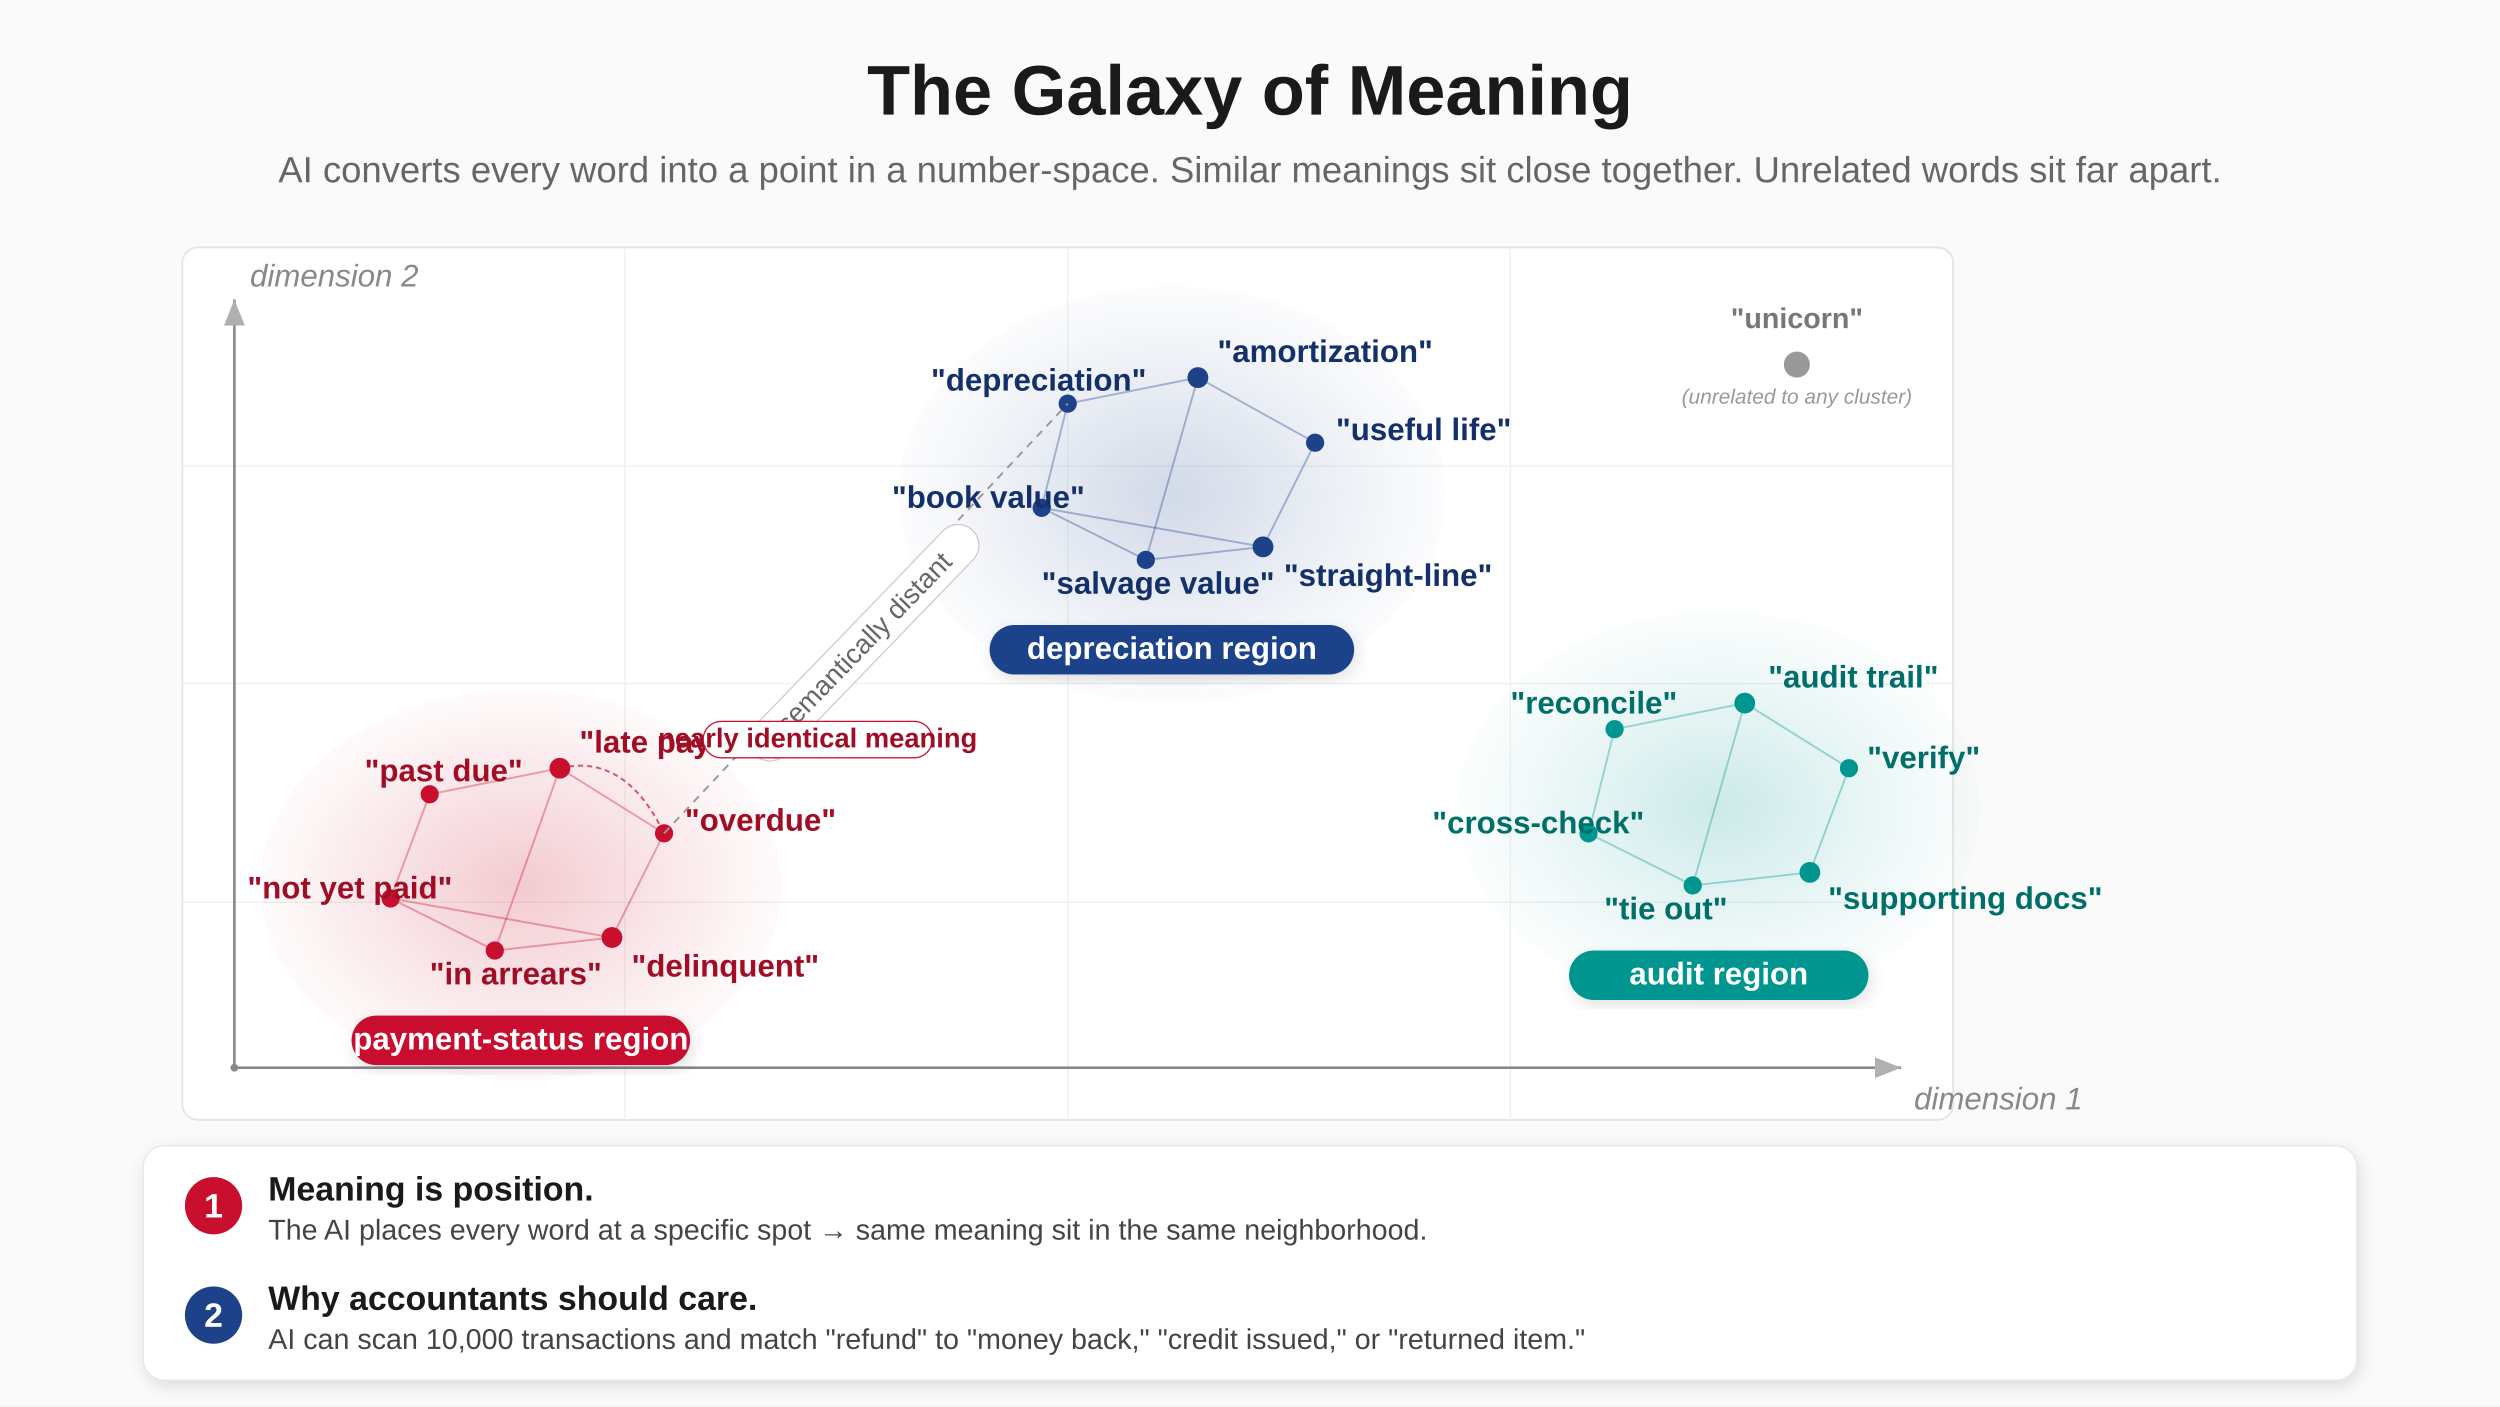
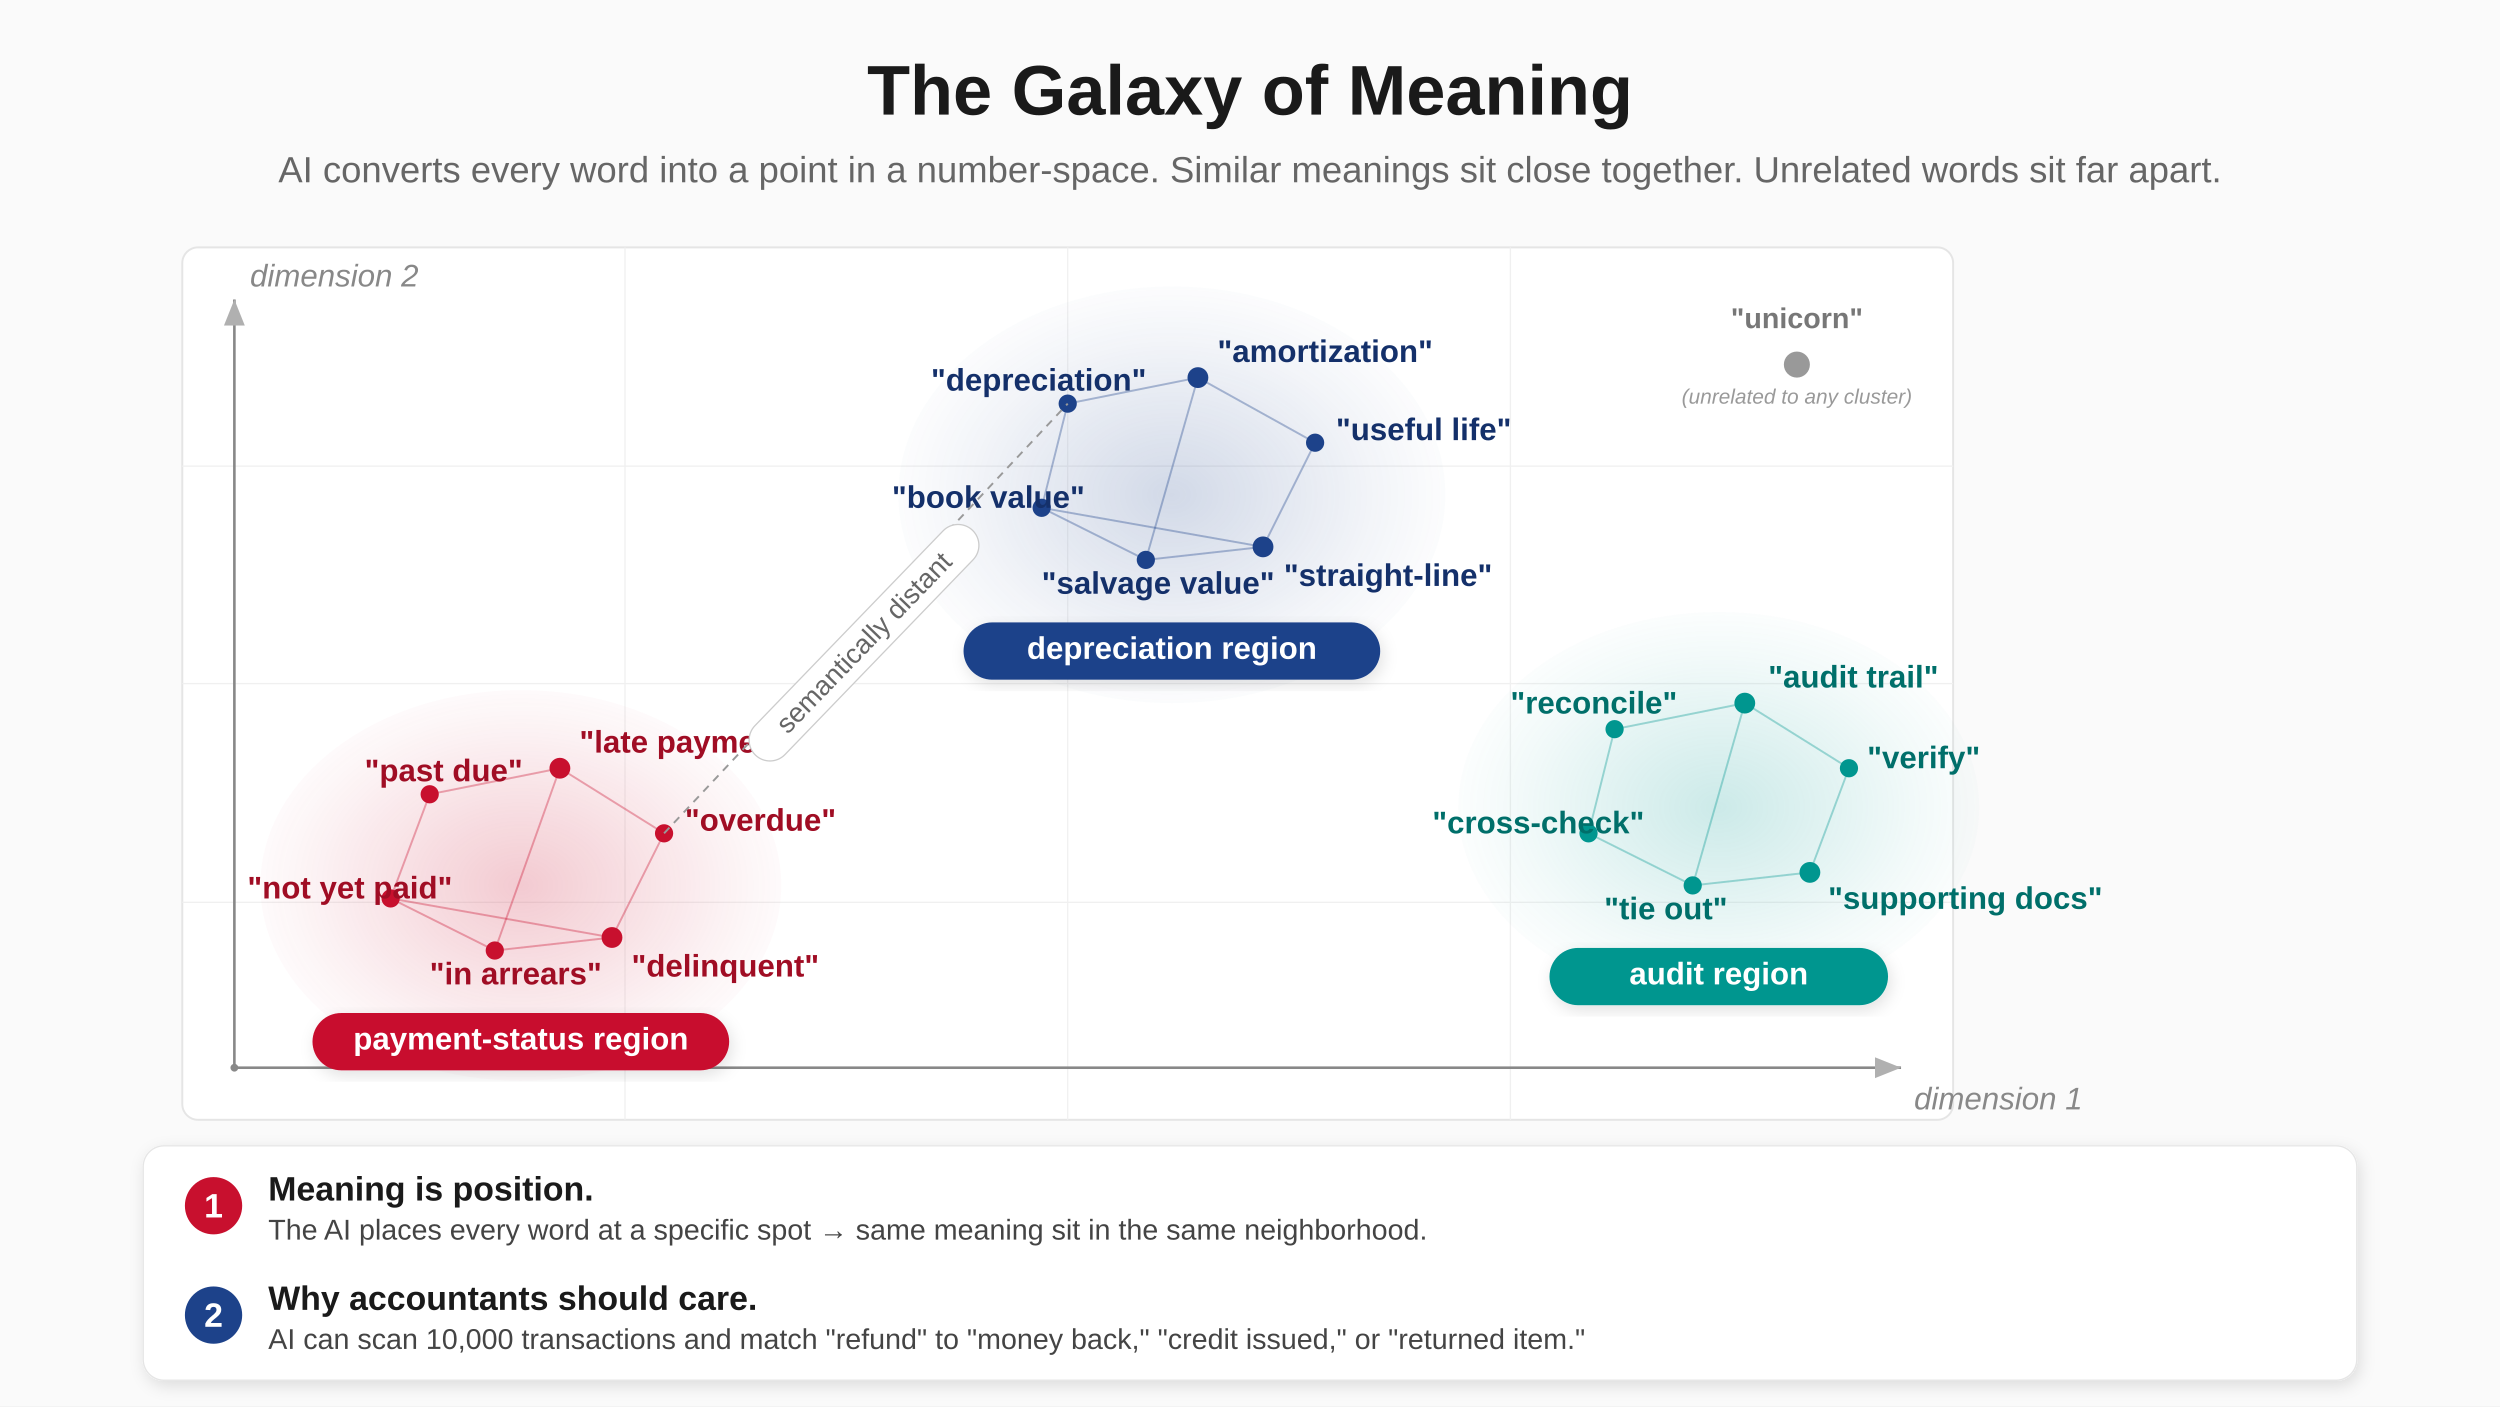
<svg xmlns="http://www.w3.org/2000/svg" viewBox="0 0 1920 1080" font-family="Montserrat, Arial, sans-serif">
  <defs>
    <filter id="shadow" x="-20%" y="-20%" width="140%" height="140%">
      <feDropShadow dx="2" dy="4" stdDeviation="6" flood-opacity="0.12" />
    </filter>
    <radialGradient id="clusterRed" cx="50%" cy="50%" r="55%">
      <stop offset="0%" stop-color="#C8102E" stop-opacity="0.22" />
      <stop offset="70%" stop-color="#C8102E" stop-opacity="0.06" />
      <stop offset="100%" stop-color="#C8102E" stop-opacity="0" />
    </radialGradient>
    <radialGradient id="clusterNavy" cx="50%" cy="50%" r="55%">
      <stop offset="0%" stop-color="#1D428A" stop-opacity="0.20" />
      <stop offset="70%" stop-color="#1D428A" stop-opacity="0.05" />
      <stop offset="100%" stop-color="#1D428A" stop-opacity="0" />
    </radialGradient>
    <radialGradient id="clusterTeal" cx="50%" cy="50%" r="55%">
      <stop offset="0%" stop-color="#00968F" stop-opacity="0.20" />
      <stop offset="70%" stop-color="#00968F" stop-opacity="0.05" />
      <stop offset="100%" stop-color="#00968F" stop-opacity="0" />
    </radialGradient>
    <marker id="arrowGrey" markerWidth="10" markerHeight="8" refX="10" refY="4" orient="auto">
      <polygon points="0 0, 10 4, 0 8" fill="#B0B0B0" />
    </marker>
  </defs>
  <rect width="1920" height="1080" fill="#FAFAFA" />
  <text x="960" y="88" text-anchor="middle" font-size="54" font-weight="800" fill="#1A1A1A">The Galaxy of Meaning</text>
  <text x="960" y="140" text-anchor="middle" font-size="28" font-weight="500" fill="#666666">AI converts every word into a point in a number-space. Similar meanings sit close together. Unrelated words sit far apart.</text>
  <g>
    <rect x="140" y="190" width="1360" height="670" rx="12" fill="#FFFFFF" stroke="#E5E5E5" stroke-width="1.5" />
    <g stroke="#F0F0F0" stroke-width="1">
      <line x1="140" y1="358" x2="1500" y2="358" />
      <line x1="140" y1="525" x2="1500" y2="525" />
      <line x1="140" y1="693" x2="1500" y2="693" />
      <line x1="480" y1="190" x2="480" y2="860" />
      <line x1="820" y1="190" x2="820" y2="860" />
      <line x1="1160" y1="190" x2="1160" y2="860" />
    </g>
    <line x1="180" y1="820" x2="1460" y2="820" stroke="#888888" stroke-width="2" marker-end="url(#arrowGrey)" />
    <line x1="180" y1="820" x2="180" y2="230" stroke="#888888" stroke-width="2" marker-end="url(#arrowGrey)" />
    <text x="1470" y="852" font-size="24" font-style="italic" fill="#888">dimension 1</text>
    <text x="192" y="220" font-size="24" font-style="italic" fill="#888">dimension 2</text>
    <circle cx="180" cy="820" r="3" fill="#888" />
    <g>
      <ellipse cx="400" cy="680" rx="200" ry="150" fill="url(#clusterRed)" />
      <g stroke="#C8102E" stroke-opacity="0.35" stroke-width="1.5" fill="none">
        <line x1="330" y1="610" x2="430" y2="590" />
        <line x1="430" y1="590" x2="510" y2="640" />
        <line x1="510" y1="640" x2="470" y2="720" />
        <line x1="470" y1="720" x2="380" y2="730" />
        <line x1="380" y1="730" x2="300" y2="690" />
        <line x1="300" y1="690" x2="330" y2="610" />
        <line x1="430" y1="590" x2="380" y2="730" />
        <line x1="470" y1="720" x2="300" y2="690" />
      </g>
      <g fill="#C8102E">
        <circle cx="330" cy="610" r="7" />
        <circle cx="430" cy="590" r="8" />
        <circle cx="510" cy="640" r="7" />
        <circle cx="470" cy="720" r="8" />
        <circle cx="380" cy="730" r="7" />
        <circle cx="300" cy="690" r="7" />
      </g>
      <g font-size="24" font-weight="700" fill="#A00D24">
        <text x="280" y="600">"past due"</text>
        <text x="445" y="578">"late payment"</text>
        <text x="526" y="638">"overdue"</text>
        <text x="485" y="750">"delinquent"</text>
        <text x="330" y="756">"in arrears"</text>
        <text x="190" y="690">"not yet paid"</text>
      </g>
      <g transform="translate(400, 800)">
-         <rect x="-130" y="-20" width="260" height="38" rx="19" fill="#C8102E" filter="url(#shadow)" />
+         <rect x="-160" y="-22" width="320" height="44" rx="22" fill="#C8102E" filter="url(#shadow)" />
        <text y="6" text-anchor="middle" font-size="24" font-weight="700" fill="#FFFFFF">payment-status region</text>
      </g>
    </g>
    <g>
      <ellipse cx="900" cy="380" rx="210" ry="160" fill="url(#clusterNavy)" />
      <g stroke="#1D428A" stroke-opacity="0.35" stroke-width="1.5" fill="none">
        <line x1="820" y1="310" x2="920" y2="290" />
        <line x1="920" y1="290" x2="1010" y2="340" />
        <line x1="1010" y1="340" x2="970" y2="420" />
        <line x1="970" y1="420" x2="880" y2="430" />
        <line x1="880" y1="430" x2="800" y2="390" />
        <line x1="800" y1="390" x2="820" y2="310" />
        <line x1="920" y1="290" x2="880" y2="430" />
        <line x1="970" y1="420" x2="800" y2="390" />
      </g>
      <g fill="#1D428A">
        <circle cx="820" cy="310" r="7" />
        <circle cx="920" cy="290" r="8" />
        <circle cx="1010" cy="340" r="7" />
        <circle cx="970" cy="420" r="8" />
        <circle cx="880" cy="430" r="7" />
        <circle cx="800" cy="390" r="7" />
      </g>
      <g font-size="24" font-weight="700" fill="#14306A">
        <text x="715" y="300">"depreciation"</text>
        <text x="935" y="278">"amortization"</text>
        <text x="1026" y="338">"useful life"</text>
        <text x="986" y="450">"straight-line"</text>
        <text x="800" y="456">"salvage value"</text>
        <text x="685" y="390">"book value"</text>
      </g>
      <g transform="translate(900, 500)">
-         <rect x="-140" y="-20" width="280" height="38" rx="19" fill="#1D428A" filter="url(#shadow)" />
+         <rect x="-160" y="-22" width="320" height="44" rx="22" fill="#1D428A" filter="url(#shadow)" />
        <text y="6" text-anchor="middle" font-size="24" font-weight="700" fill="#FFFFFF">depreciation region</text>
      </g>
    </g>
    <g>
      <ellipse cx="1320" cy="620" rx="200" ry="150" fill="url(#clusterTeal)" />
      <g stroke="#00968F" stroke-opacity="0.35" stroke-width="1.5" fill="none">
        <line x1="1240" y1="560" x2="1340" y2="540" />
        <line x1="1340" y1="540" x2="1420" y2="590" />
        <line x1="1420" y1="590" x2="1390" y2="670" />
        <line x1="1390" y1="670" x2="1300" y2="680" />
        <line x1="1300" y1="680" x2="1220" y2="640" />
        <line x1="1220" y1="640" x2="1240" y2="560" />
        <line x1="1340" y1="540" x2="1300" y2="680" />
      </g>
      <g fill="#00968F">
        <circle cx="1240" cy="560" r="7" />
        <circle cx="1340" cy="540" r="8" />
        <circle cx="1420" cy="590" r="7" />
        <circle cx="1390" cy="670" r="8" />
        <circle cx="1300" cy="680" r="7" />
        <circle cx="1220" cy="640" r="7" />
      </g>
      <g font-size="24" font-weight="700" fill="#006F6A">
        <text x="1160" y="548">"reconcile"</text>
        <text x="1358" y="528">"audit trail"</text>
        <text x="1434" y="590">"verify"</text>
        <text x="1404" y="698">"supporting docs"</text>
        <text x="1232" y="706">"tie out"</text>
        <text x="1100" y="640">"cross-check"</text>
      </g>
      <g transform="translate(1320, 750)">
-         <rect x="-115" y="-20" width="230" height="38" rx="19" fill="#00968F" filter="url(#shadow)" />
+         <rect x="-130" y="-22" width="260" height="44" rx="22" fill="#00968F" filter="url(#shadow)" />
        <text y="6" text-anchor="middle" font-size="24" font-weight="700" fill="#FFFFFF">audit region</text>
      </g>
    </g>
    <g>
      <circle cx="1380" cy="280" r="10" fill="#999999" />
      <text x="1380" y="252" text-anchor="middle" font-size="22" font-weight="700" fill="#777777">"unicorn"</text>
      <text x="1380" y="310" text-anchor="middle" font-size="16" font-style="italic" fill="#999">(unrelated to any cluster)</text>
    </g>
    <g>
      <line x1="510" y1="640" x2="820" y2="310" stroke="#999999" stroke-width="1.5" stroke-dasharray="6,5" />
      <g transform="translate(665, 495) rotate(-46)">
        <rect x="-120" y="-18" width="240" height="32" rx="16" fill="#FFFFFF" stroke="#CCCCCC" stroke-width="1" />
        <text y="5" text-anchor="middle" font-size="21" fill="#666">semantically distant</text>
-       </g>
-     </g>
-     <g>
-       <path d="M 430 590 Q 480 578 510 640" stroke="#C8102E" stroke-width="1.5" fill="none" stroke-dasharray="4,3" opacity="0.7" />
-       <g transform="translate(540, 570)">
-         <rect x="0" y="-16" width="176" height="28" rx="14" fill="#FFFFFF" stroke="#C8102E" stroke-width="1" />
-         <text x="88" y="4" text-anchor="middle" font-size="21" font-weight="600" fill="#A00D24">nearly identical meaning</text>
      </g>
    </g>
  </g>
  <g transform="translate(960, 880)">
    <rect x="-850" y="0" width="1700" height="180" rx="16" fill="#FFFFFF" stroke="#E5E5E5" stroke-width="1" filter="url(#shadow)" />
    <g transform="translate(-820, 16)">
      <circle cx="24" cy="30" r="22" fill="#C8102E" />
      <text x="24" y="39" text-anchor="middle" font-size="26" font-weight="800" fill="#FFFFFF">1</text>
      <text x="66" y="26" font-size="26" font-weight="700" fill="#1A1A1A">Meaning is position.</text>
      <text x="66" y="56" font-size="22" fill="#444">The AI places every word at a specific spot → same meaning sit in the same neighborhood.</text>
    </g>
    <g transform="translate(-820, 100)">
      <circle cx="24" cy="30" r="22" fill="#1D428A" />
      <text x="24" y="39" text-anchor="middle" font-size="26" font-weight="800" fill="#FFFFFF">2</text>
      <text x="66" y="26" font-size="26" font-weight="700" fill="#1A1A1A">Why accountants should care.</text>
      <text x="66" y="56" font-size="22" fill="#444">AI can scan 10,000 transactions and match "refund" to "money back," "credit issued," or "returned item."</text>
    </g>
  </g>
</svg>
